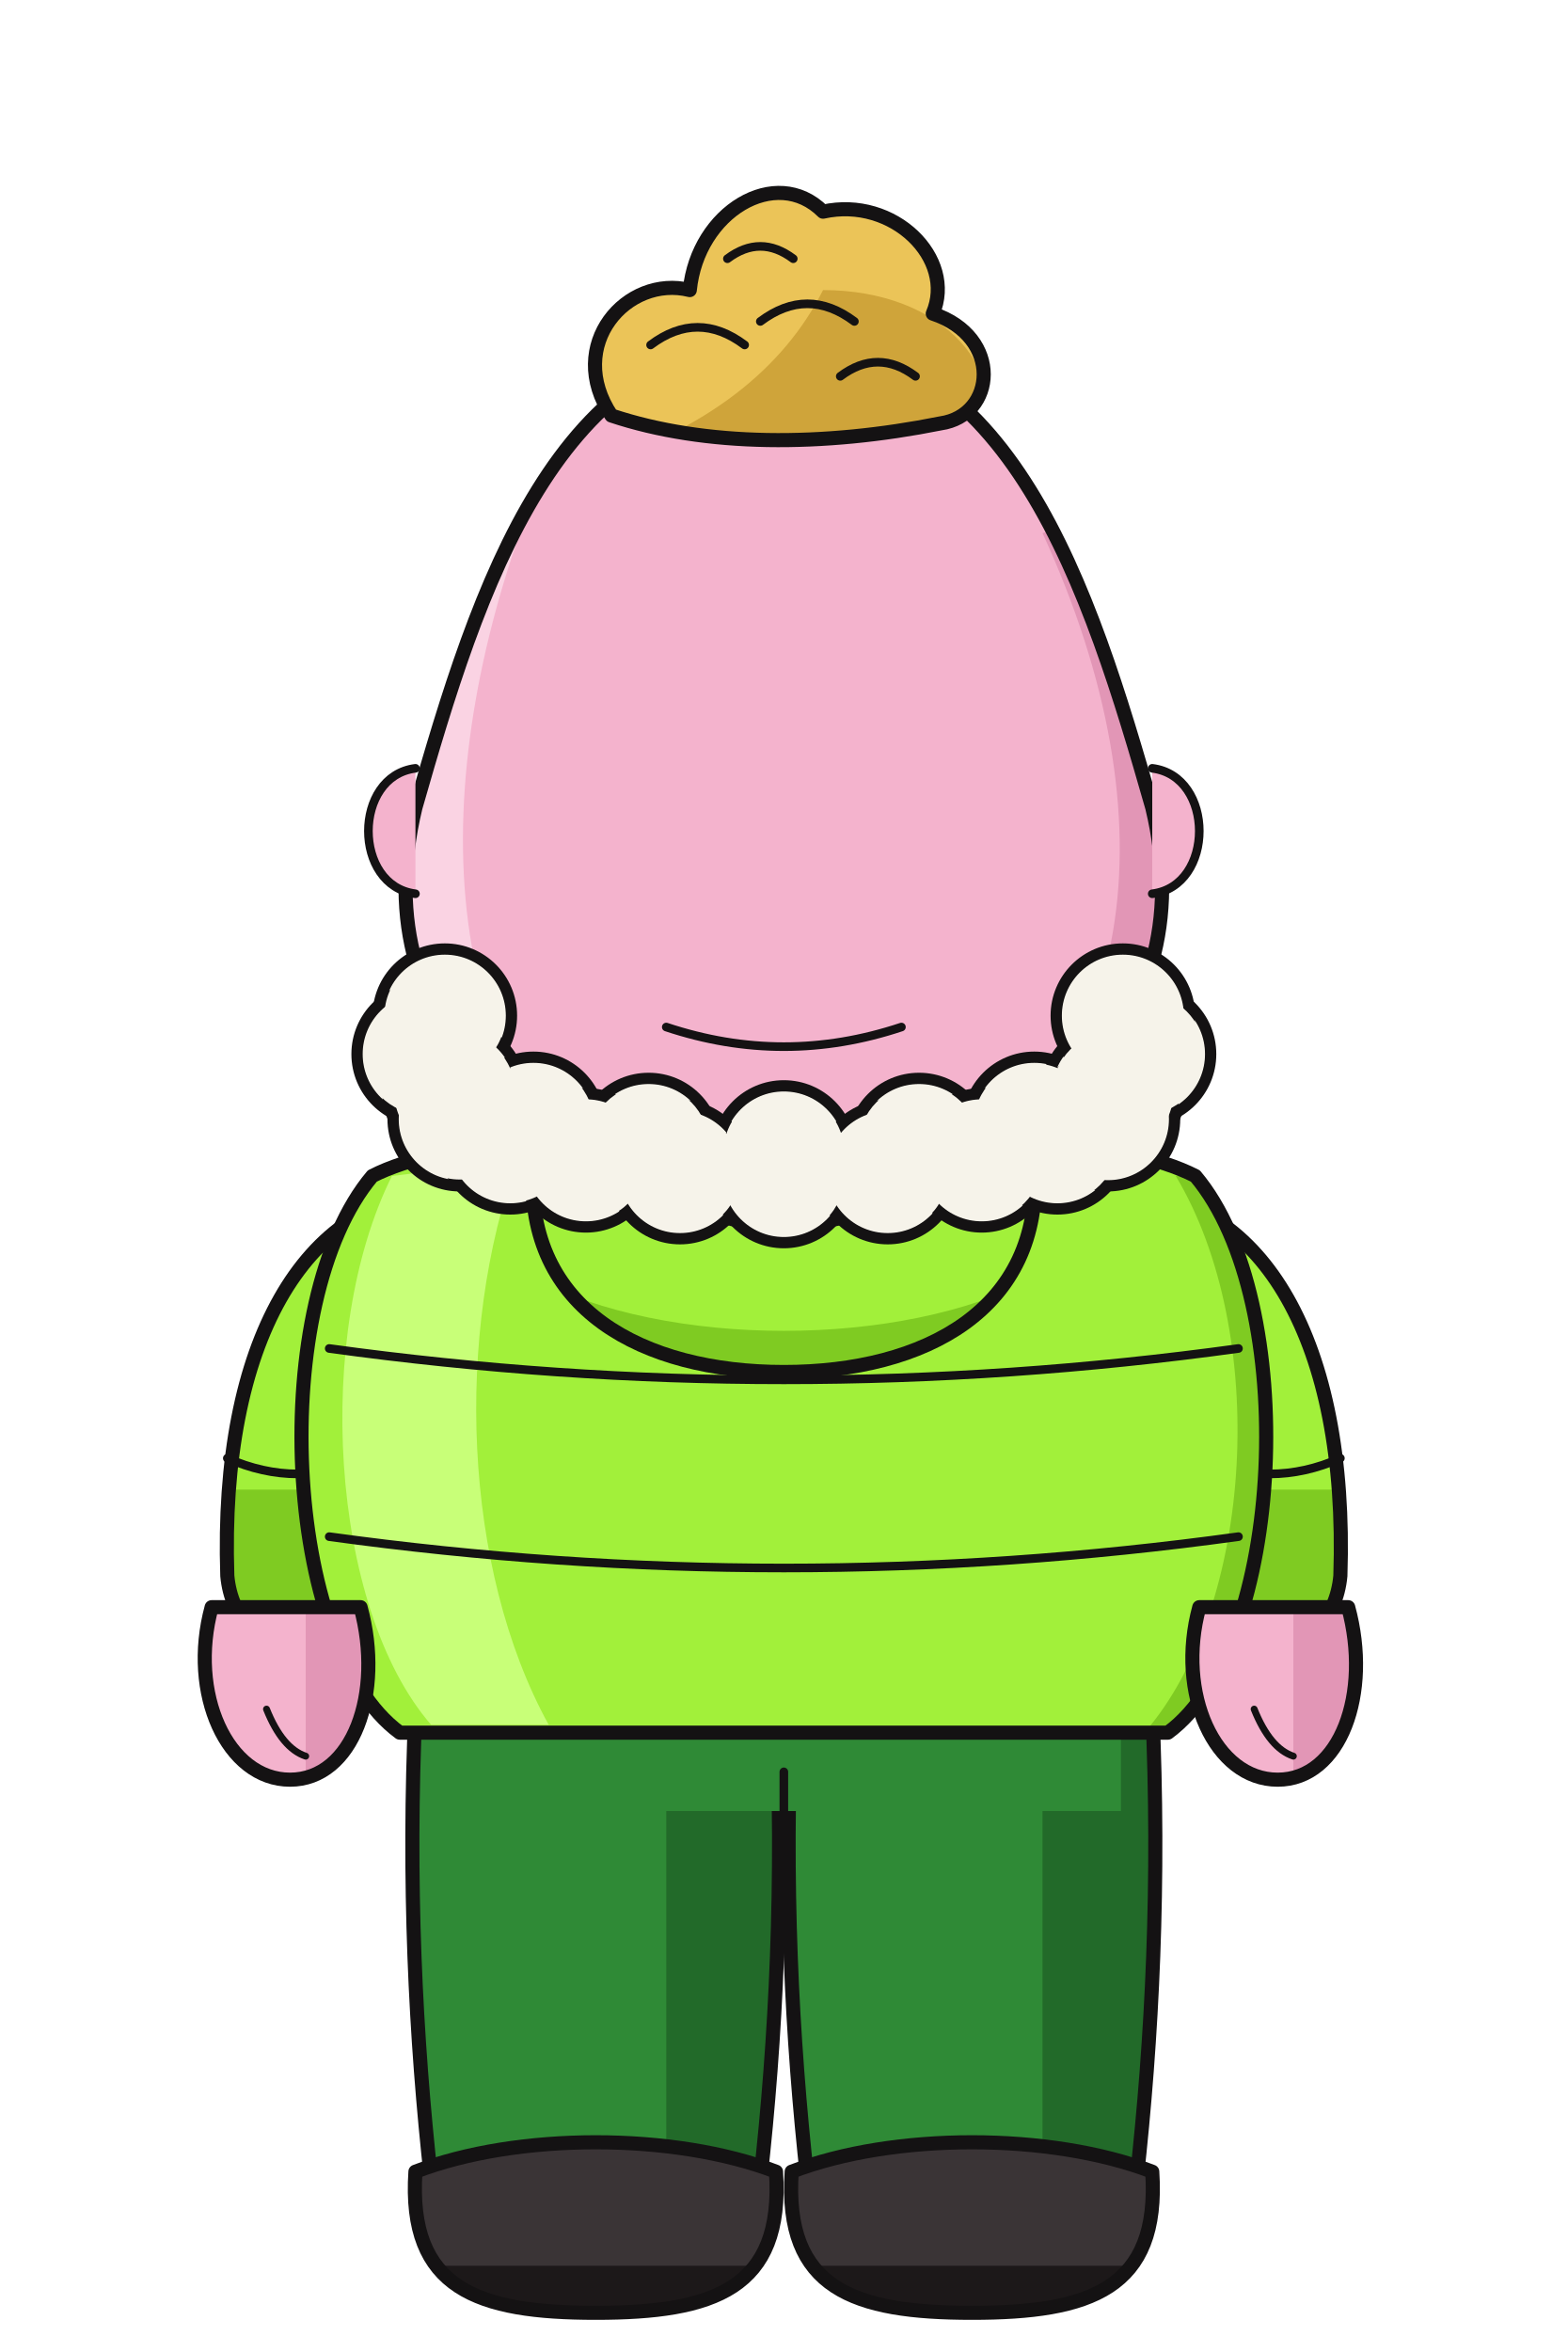
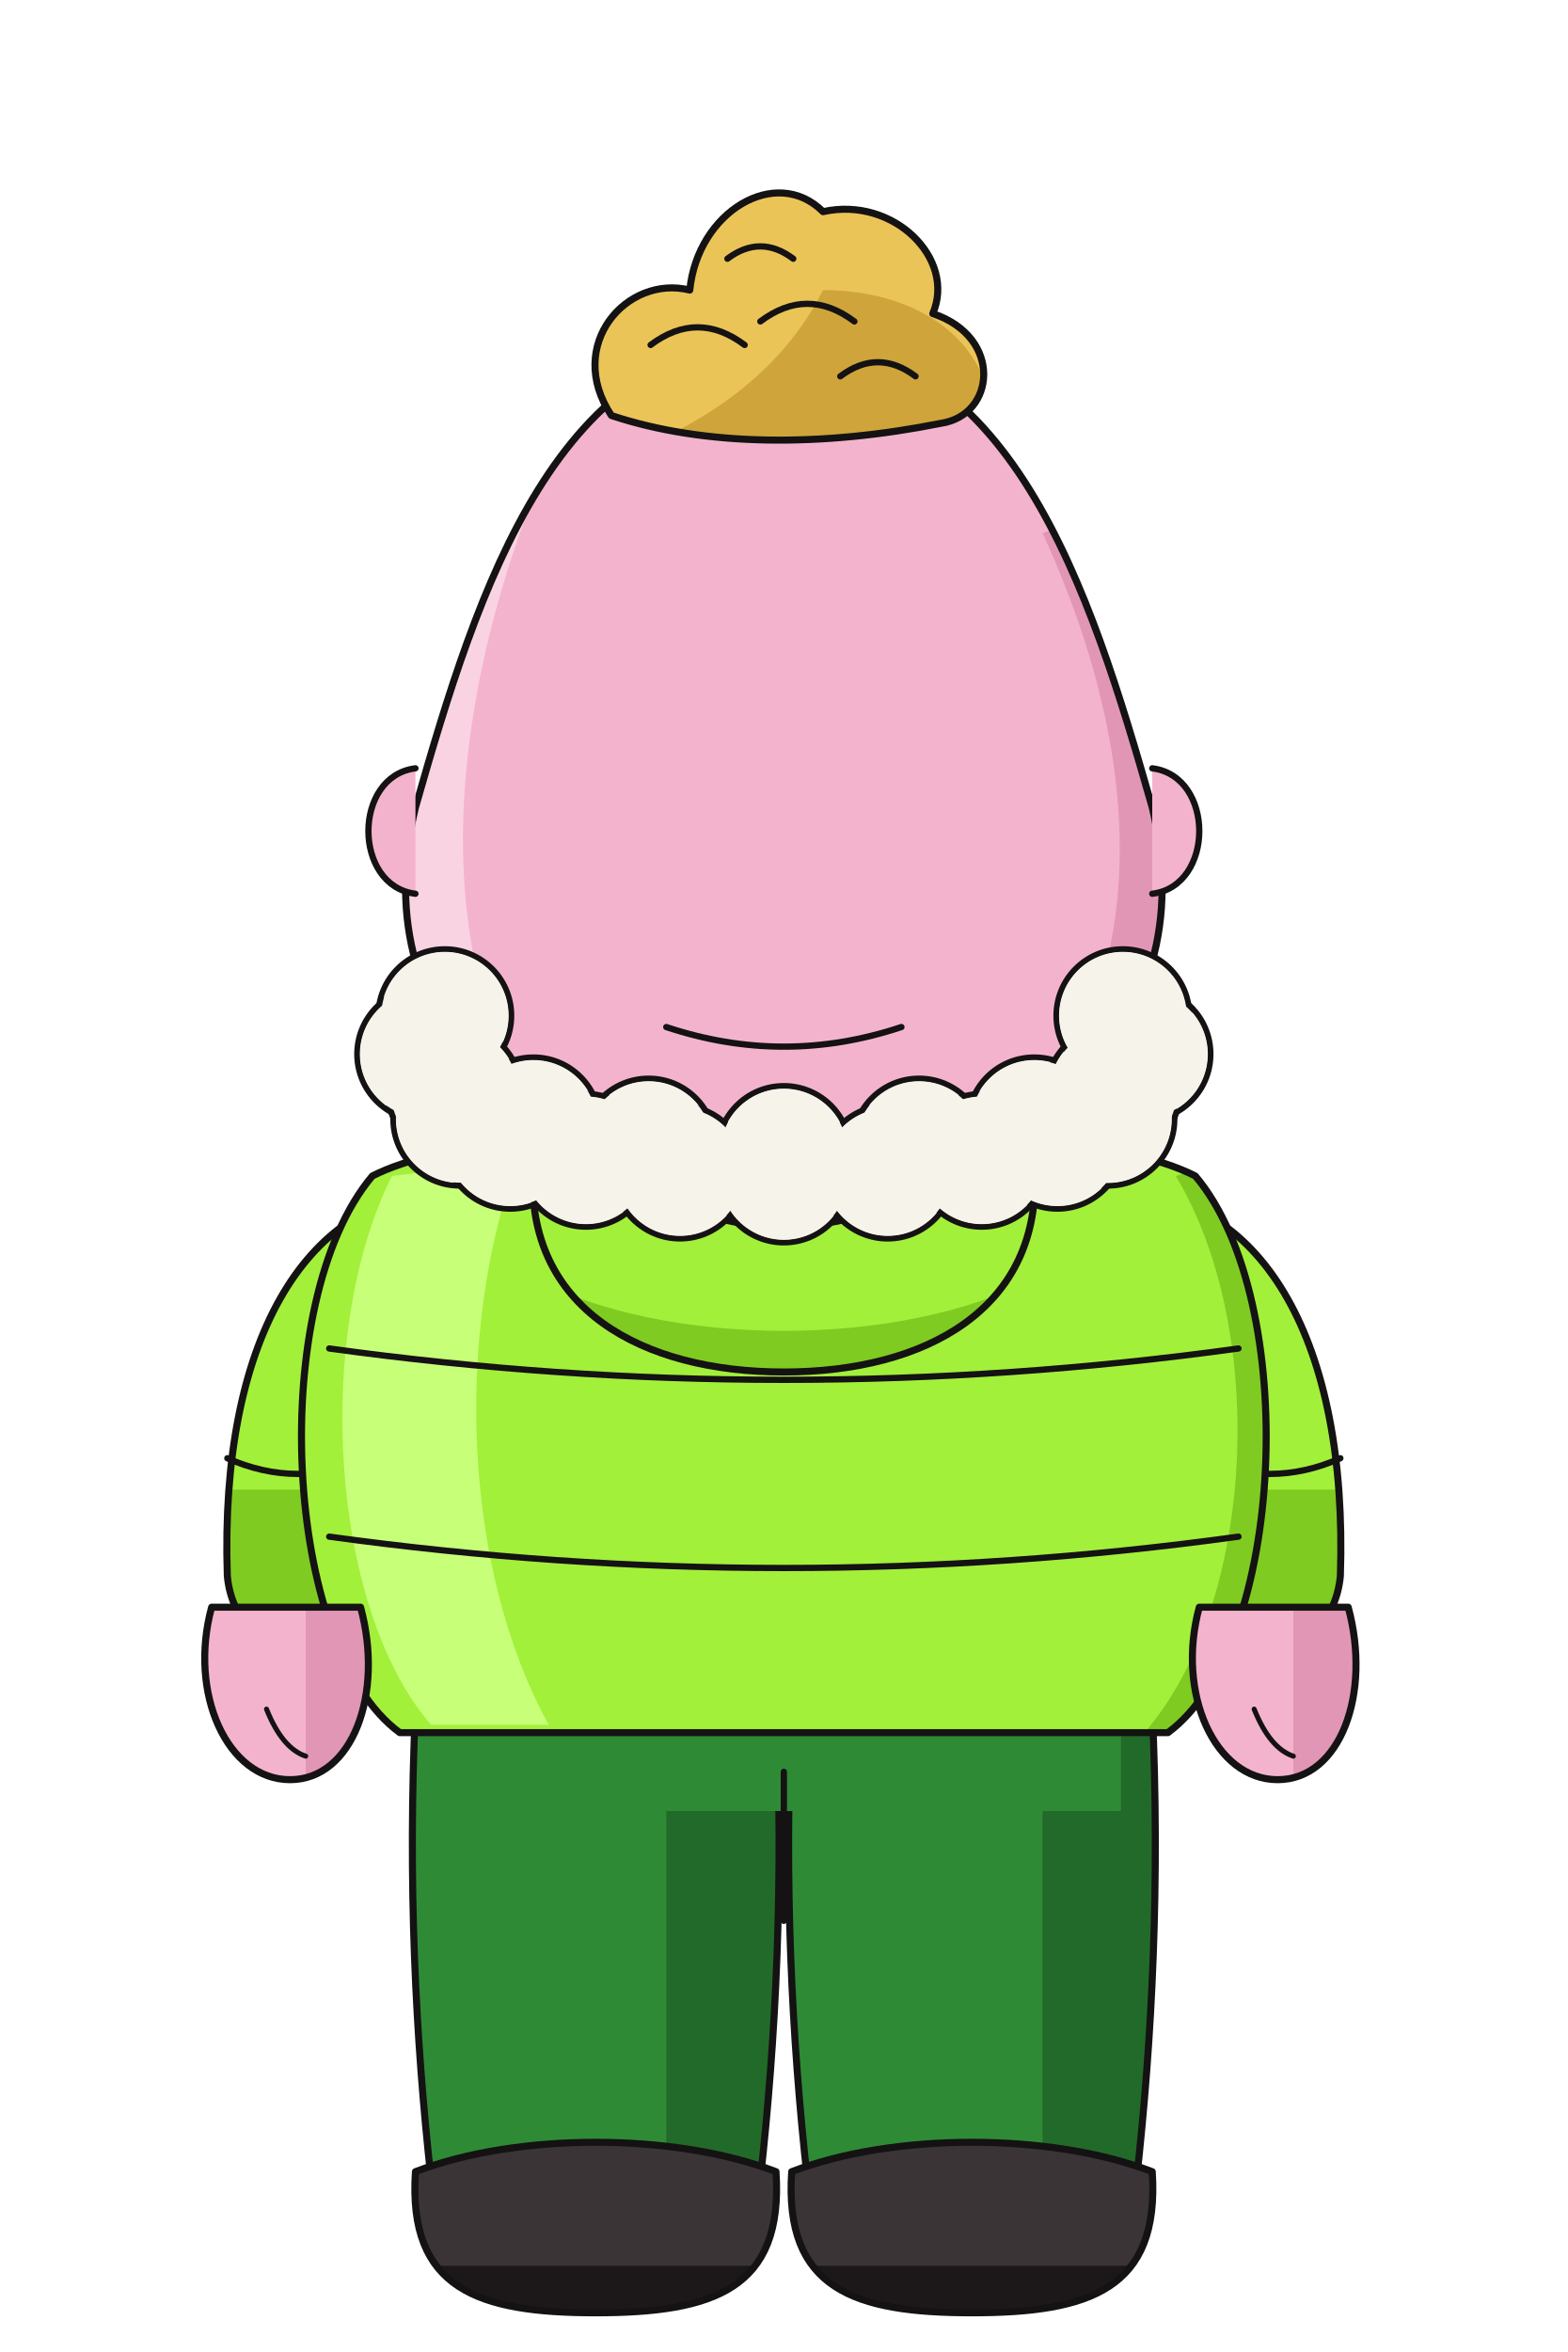
<svg xmlns="http://www.w3.org/2000/svg" width="800" height="1200" viewBox="0 0 400 600">
  <defs>
    <clipPath id="c1">
      <path d="M106,436 L198,436 C200,480 198,520 194,556.0 L110,556.0 C106,520 104,480 106,436 Z" />
    </clipPath>
    <clipPath id="c2">
      <path d="M106,554.0 C104,584.0 122,590.0 152,590.0 C182,590.0 200,584.0 198,554.0 C172,544.0 132,544.0 106,554.0 Z" />
    </clipPath>
    <clipPath id="c3">
      <path d="M202,436 L294,436 C296,480 294,520 290,556.0 L206,556.0 C202,520 200,480 202,436 Z" />
    </clipPath>
    <clipPath id="c4">
      <path d="M202,554.0 C200,584.0 218,590.0 248,590.0 C278,590.0 296,584.0 294,554.0 C268,544.0 228,544.0 202,554.0 Z" />
    </clipPath>
    <clipPath id="c5">
      <path d="M112,304 C78,306 56,342 58,402 C60,424 88,430 96,414 C100,376 106,342 118,318 Z" />
    </clipPath>
    <clipPath id="c6">
      <path d="M 288.0,304.0 C 322.0,306.0 344.0,342.0 342.0,402.0 C 340.0,424.0 312.0,430.0 304.0,414.0 C 300.0,376.0 294.0,342.0 282.0,318.0 Z" />
    </clipPath>
    <clipPath id="c7">
      <path d="M95,300 C68,332 72,420 102,442 L298,442 C328,420 332,332 305,300 C270,282 130,282 95,300 Z" />
    </clipPath>
    <clipPath id="c8">
      <path d="M136,298 C134,268 266,268 264,298 C266,334 236,350 200,350 C164,350 134,334 136,298 Z" />
    </clipPath>
    <clipPath id="c9">
      <path d="M200,86 C258,86 278,150 294,206 C308,264 262,302 200,302 C138,302 92,264 106,206 C122,150 142,86 200,86 Z" />
    </clipPath>
    <clipPath id="c10">
      <path d="M156.0,106 C144.0,88 160.0,70 176.0,74 C178.0,54 198.0,42 210.0,54 C228.0,50 244.0,66 238.0,80 C256.0,86 254.0,106 240.0,108 C210.0,114 180.0,114 156.0,106 Z" />
    </clipPath>
    <clipPath id="c11">
      <path d="M54,410.0 C48,432.0 58,454.0 74,454.0 C90,454.0 98,432.0 92,410.0 Z" />
    </clipPath>
    <clipPath id="c12">
      <path d="M306,410.0 C300,432.0 310,454.0 326,454.0 C342,454.0 350,432.0 344,410.0 Z" />
    </clipPath>
  </defs>
  <path d="M106,436 L198,436 C200,480 198,520 194,556.0 L110,556.0 C106,520 104,480 106,436 Z" fill="#2F8A36" />
  <g clip-path="url(#c1)">
    <path d="M170,430 L212,430 L212,566.0 L170,566.0 Z" fill="#226A29" />
  </g>
-   <path d="M106,436 L198,436 C200,480 198,520 194,556.0 L110,556.0 C106,520 104,480 106,436 Z" fill="none" stroke="#141213" stroke-width="3.6" stroke-linejoin="round" stroke-linecap="round" />
+   <path d="M106,436 L198,436 C200,480 198,520 194,556.0 L110,556.0 C106,520 104,480 106,436 Z" fill="none" stroke="#141213" stroke-width="1.8" stroke-linejoin="round" stroke-linecap="round" />
  <path d="M106,554.0 C104,584.0 122,590.0 152,590.0 C182,590.0 200,584.0 198,554.0 C172,544.0 132,544.0 106,554.0 Z" fill="#3A3436" />
  <g clip-path="url(#c2)">
    <path d="M92,578.0 L212,578.0 L212,598.0 L92,598.0 Z" fill="#1C1819" />
  </g>
-   <path d="M106,554.0 C104,584.0 122,590.0 152,590.0 C182,590.0 200,584.0 198,554.0 C172,544.0 132,544.0 106,554.0 Z" fill="none" stroke="#141213" stroke-width="3.6" stroke-linejoin="round" stroke-linecap="round" />
+   <path d="M106,554.0 C104,584.0 122,590.0 152,590.0 C182,590.0 200,584.0 198,554.0 C172,544.0 132,544.0 106,554.0 Z" fill="none" stroke="#141213" stroke-width="1.8" stroke-linejoin="round" stroke-linecap="round" />
  <path d="M202,436 L294,436 C296,480 294,520 290,556.0 L206,556.0 C202,520 200,480 202,436 Z" fill="#2F8A36" />
  <g clip-path="url(#c3)">
    <path d="M266,430 L308,430 L308,566.0 L266,566.0 Z" fill="#226A29" />
  </g>
-   <path d="M202,436 L294,436 C296,480 294,520 290,556.0 L206,556.0 C202,520 200,480 202,436 Z" fill="none" stroke="#141213" stroke-width="3.6" stroke-linejoin="round" stroke-linecap="round" />
+   <path d="M202,436 L294,436 C296,480 294,520 290,556.0 L206,556.0 C202,520 200,480 202,436 Z" fill="none" stroke="#141213" stroke-width="1.8" stroke-linejoin="round" stroke-linecap="round" />
  <path d="M202,554.0 C200,584.0 218,590.0 248,590.0 C278,590.0 296,584.0 294,554.0 C268,544.0 228,544.0 202,554.0 Z" fill="#3A3436" />
  <g clip-path="url(#c4)">
    <path d="M188,578.0 L308,578.0 L308,598.0 L188,598.0 Z" fill="#1C1819" />
  </g>
-   <path d="M202,554.0 C200,584.0 218,590.0 248,590.0 C278,590.0 296,584.0 294,554.0 C268,544.0 228,544.0 202,554.0 Z" fill="none" stroke="#141213" stroke-width="3.6" stroke-linejoin="round" stroke-linecap="round" />
+   <path d="M202,554.0 C200,584.0 218,590.0 248,590.0 C278,590.0 296,584.0 294,554.0 C268,544.0 228,544.0 202,554.0 Z" fill="none" stroke="#141213" stroke-width="1.8" stroke-linejoin="round" stroke-linecap="round" />
  <path d="M114,436 L286,436 L286,462 L114,462 Z" fill="#2F8A36" />
-   <path d="M200,452 L200,490" fill="none" stroke="#141213" stroke-width="2.2" stroke-linejoin="round" stroke-linecap="round" />
+   <path d="M200,452 L200,490" fill="none" stroke="#141213" stroke-width="1.6" stroke-linejoin="round" stroke-linecap="round" />
  <g transform="translate(0,0.0)">
    <g transform="translate(0,0.0)">
      <path d="M112,304 C78,306 56,342 58,402 C60,424 88,430 96,414 C100,376 106,342 118,318 Z" fill="#A2F03A" />
      <g clip-path="url(#c5)">
        <path d="M0,380 L400,380 L400,440 L0,440 Z" fill="#7FCB22" />
      </g>
-       <path d="M112,304 C78,306 56,342 58,402 C60,424 88,430 96,414 C100,376 106,342 118,318 Z" fill="none" stroke="#141213" stroke-width="3.6" stroke-linejoin="round" stroke-linecap="round" />
-       <path d="M58,372 Q76,380 94,372" fill="none" stroke="#141213" stroke-width="2.2" stroke-linejoin="round" stroke-linecap="round" />
+       <path d="M112,304 C78,306 56,342 58,402 C60,424 88,430 96,414 C100,376 106,342 118,318 Z" fill="none" stroke="#141213" stroke-width="1.8" stroke-linejoin="round" stroke-linecap="round" />
+       <path d="M58,372 Q76,380 94,372" fill="none" stroke="#141213" stroke-width="1.6" stroke-linejoin="round" stroke-linecap="round" />
    </g>
    <g transform="translate(0,-0.0)">
      <path d="M 288.0,304.0 C 322.0,306.0 344.0,342.0 342.0,402.0 C 340.0,424.0 312.0,430.0 304.0,414.0 C 300.0,376.0 294.0,342.0 282.0,318.0 Z" fill="#A2F03A" />
      <g clip-path="url(#c6)">
        <path d="M0,380 L400,380 L400,440 L0,440 Z" fill="#7FCB22" />
      </g>
-       <path d="M 288.0,304.0 C 322.0,306.0 344.0,342.0 342.0,402.0 C 340.0,424.0 312.0,430.0 304.0,414.0 C 300.0,376.0 294.0,342.0 282.0,318.0 Z" fill="none" stroke="#141213" stroke-width="3.6" stroke-linejoin="round" stroke-linecap="round" />
-       <path d="M306,372 Q324,380 342,372" fill="none" stroke="#141213" stroke-width="2.2" stroke-linejoin="round" stroke-linecap="round" />
+       <path d="M 288.0,304.0 C 322.0,306.0 344.0,342.0 342.0,402.0 C 340.0,424.0 312.0,430.0 304.0,414.0 C 300.0,376.0 294.0,342.0 282.0,318.0 Z" fill="none" stroke="#141213" stroke-width="1.8" stroke-linejoin="round" stroke-linecap="round" />
+       <path d="M306,372 Q324,380 342,372" fill="none" stroke="#141213" stroke-width="1.6" stroke-linejoin="round" stroke-linecap="round" />
    </g>
    <path d="M95,300 C68,332 72,420 102,442 L298,442 C328,420 332,332 305,300 C270,282 130,282 95,300 Z" fill="#A2F03A" />
    <g clip-path="url(#c7)">
      <path d="M300,300 C324,340 320,410 292,442 L330,442 L330,290 Z" fill="#7FCB22" />
    </g>
    <g clip-path="url(#c7)">
      <path d="M100,300 C80,340 84,410 110,440 L140,440 C118,400 116,340 132,296 Z" fill="#C8FF78" />
    </g>
-     <path d="M95,300 C68,332 72,420 102,442 L298,442 C328,420 332,332 305,300 C270,282 130,282 95,300 Z" fill="none" stroke="#141213" stroke-width="3.6" stroke-linejoin="round" stroke-linecap="round" />
-     <path d="M84,344 Q200,360 316,344" fill="none" stroke="#141213" stroke-width="2.2" stroke-linejoin="round" stroke-linecap="round" />
-     <path d="M84,392 Q200,408 316,392" fill="none" stroke="#141213" stroke-width="2.2" stroke-linejoin="round" stroke-linecap="round" />
+     <path d="M95,300 C68,332 72,420 102,442 L298,442 C328,420 332,332 305,300 C270,282 130,282 95,300 Z" fill="none" stroke="#141213" stroke-width="1.8" stroke-linejoin="round" stroke-linecap="round" />
+     <path d="M84,344 Q200,360 316,344" fill="none" stroke="#141213" stroke-width="1.6" stroke-linejoin="round" stroke-linecap="round" />
+     <path d="M84,392 Q200,408 316,392" fill="none" stroke="#141213" stroke-width="1.6" stroke-linejoin="round" stroke-linecap="round" />
    <path d="M136,298 C134,268 266,268 264,298 C266,334 236,350 200,350 C164,350 134,334 136,298 Z" fill="#A2F03A" />
    <g clip-path="url(#c8)">
      <path d="M136,326 C170,344 230,344 264,326 L264,360 L136,360 Z" fill="#7FCB22" />
    </g>
-     <path d="M136,298 C134,268 266,268 264,298 C266,334 236,350 200,350 C164,350 134,334 136,298 Z" fill="none" stroke="#141213" stroke-width="3.6" stroke-linejoin="round" stroke-linecap="round" />
-     <path d="M158,300 Q200,326 242,300" fill="none" stroke="#141213" stroke-width="2.2" stroke-linejoin="round" stroke-linecap="round" />
+     <path d="M136,298 C134,268 266,268 264,298 C266,334 236,350 200,350 C164,350 134,334 136,298 Z" fill="none" stroke="#141213" stroke-width="1.8" stroke-linejoin="round" stroke-linecap="round" />
+     <path d="M158,300 Q200,326 242,300" fill="none" stroke="#141213" stroke-width="1.6" stroke-linejoin="round" stroke-linecap="round" />
    <path d="M200,86 C258,86 278,150 294,206 C308,264 262,302 200,302 C138,302 92,264 106,206 C122,150 142,86 200,86 Z" fill="#F4B3CD" />
    <g clip-path="url(#c9)">
      <path d="M266,136 C300,210 290,276 236,306 L312,306 L312,120 Z" fill="#E296B6" />
    </g>
    <g clip-path="url(#c9)">
      <path d="M146,104 C114,170 104,250 146,296 L96,306 L90,96 Z" fill="#FAD3E3" />
    </g>
-     <path d="M200,86 C258,86 278,150 294,206 C308,264 262,302 200,302 C138,302 92,264 106,206 C122,150 142,86 200,86 Z" fill="none" stroke="#141213" stroke-width="3.6" stroke-linejoin="round" stroke-linecap="round" />
-     <path d="M170,262 Q200,272 230,262" fill="none" stroke="#141213" stroke-width="2.2" stroke-linejoin="round" stroke-linecap="round" />
-     <path d="M106,196 C90,198 90,226 106,228" fill="#F4B3CD" stroke="#141213" stroke-width="2.2" stroke-linejoin="round" stroke-linecap="round" />
-     <path d="M294,196 C310,198 310,226 294,228" fill="#F4B3CD" stroke="#141213" stroke-width="2.2" stroke-linejoin="round" stroke-linecap="round" />
-     <ellipse cx="113.5" cy="259.1" rx="17.0" ry="17.0" fill="#F6F3EA" stroke="#141213" stroke-width="2.88" />
-     <ellipse cx="108.1" cy="268.9" rx="17.0" ry="17.0" fill="#F6F3EA" stroke="#141213" stroke-width="2.88" />
-     <ellipse cx="116.0" cy="278.6" rx="17.0" ry="17.0" fill="#F6F3EA" stroke="#141213" stroke-width="2.88" />
-     <ellipse cx="136.1" cy="286.7" rx="17.0" ry="17.0" fill="#F6F3EA" stroke="#141213" stroke-width="2.88" />
-     <ellipse cx="165.5" cy="292.1" rx="17.0" ry="17.0" fill="#F6F3EA" stroke="#141213" stroke-width="2.88" />
-     <ellipse cx="200.0" cy="294.0" rx="17.0" ry="17.0" fill="#F6F3EA" stroke="#141213" stroke-width="2.88" />
-     <ellipse cx="234.5" cy="292.1" rx="17.0" ry="17.0" fill="#F6F3EA" stroke="#141213" stroke-width="2.88" />
-     <ellipse cx="263.9" cy="286.7" rx="17.0" ry="17.0" fill="#F6F3EA" stroke="#141213" stroke-width="2.88" />
-     <ellipse cx="284.0" cy="278.6" rx="17.0" ry="17.0" fill="#F6F3EA" stroke="#141213" stroke-width="2.88" />
-     <ellipse cx="291.9" cy="268.9" rx="17.0" ry="17.0" fill="#F6F3EA" stroke="#141213" stroke-width="2.88" />
-     <ellipse cx="286.5" cy="259.1" rx="17.0" ry="17.0" fill="#F6F3EA" stroke="#141213" stroke-width="2.88" />
-     <ellipse cx="117.3" cy="285.5" rx="17.0" ry="17.0" fill="#F6F3EA" stroke="#141213" stroke-width="2.88" />
-     <ellipse cx="130.2" cy="291.4" rx="17.0" ry="17.0" fill="#F6F3EA" stroke="#141213" stroke-width="2.88" />
-     <ellipse cx="149.5" cy="296.0" rx="17.0" ry="17.0" fill="#F6F3EA" stroke="#141213" stroke-width="2.88" />
-     <ellipse cx="173.5" cy="299.0" rx="17.0" ry="17.0" fill="#F6F3EA" stroke="#141213" stroke-width="2.88" />
-     <ellipse cx="200.0" cy="300.0" rx="17.0" ry="17.0" fill="#F6F3EA" stroke="#141213" stroke-width="2.88" />
-     <ellipse cx="226.5" cy="299.0" rx="17.0" ry="17.0" fill="#F6F3EA" stroke="#141213" stroke-width="2.88" />
-     <ellipse cx="250.5" cy="296.0" rx="17.0" ry="17.0" fill="#F6F3EA" stroke="#141213" stroke-width="2.88" />
-     <ellipse cx="269.8" cy="291.4" rx="17.0" ry="17.0" fill="#F6F3EA" stroke="#141213" stroke-width="2.88" />
-     <ellipse cx="282.7" cy="285.5" rx="17.0" ry="17.0" fill="#F6F3EA" stroke="#141213" stroke-width="2.88" />
-     <ellipse cx="113.5" cy="259.1" rx="15.4" ry="15.4" fill="#F6F3EA" />
-     <ellipse cx="108.1" cy="268.9" rx="15.4" ry="15.4" fill="#F6F3EA" />
-     <ellipse cx="116.0" cy="278.6" rx="15.4" ry="15.4" fill="#F6F3EA" />
-     <ellipse cx="136.1" cy="286.7" rx="15.4" ry="15.4" fill="#F6F3EA" />
-     <ellipse cx="165.5" cy="292.1" rx="15.4" ry="15.4" fill="#F6F3EA" />
-     <ellipse cx="200.0" cy="294.0" rx="15.4" ry="15.4" fill="#F6F3EA" />
-     <ellipse cx="234.5" cy="292.1" rx="15.4" ry="15.4" fill="#F6F3EA" />
-     <ellipse cx="263.9" cy="286.7" rx="15.4" ry="15.4" fill="#F6F3EA" />
-     <ellipse cx="284.0" cy="278.6" rx="15.4" ry="15.4" fill="#F6F3EA" />
-     <ellipse cx="291.9" cy="268.9" rx="15.4" ry="15.4" fill="#F6F3EA" />
-     <ellipse cx="286.5" cy="259.1" rx="15.4" ry="15.4" fill="#F6F3EA" />
-     <ellipse cx="117.3" cy="285.5" rx="15.4" ry="15.4" fill="#F6F3EA" />
-     <ellipse cx="130.2" cy="291.4" rx="15.4" ry="15.4" fill="#F6F3EA" />
-     <ellipse cx="149.5" cy="296.0" rx="15.4" ry="15.4" fill="#F6F3EA" />
-     <ellipse cx="173.5" cy="299.0" rx="15.4" ry="15.4" fill="#F6F3EA" />
-     <ellipse cx="200.0" cy="300.0" rx="15.4" ry="15.4" fill="#F6F3EA" />
-     <ellipse cx="226.5" cy="299.0" rx="15.4" ry="15.4" fill="#F6F3EA" />
-     <ellipse cx="250.5" cy="296.0" rx="15.4" ry="15.4" fill="#F6F3EA" />
-     <ellipse cx="269.8" cy="291.4" rx="15.4" ry="15.4" fill="#F6F3EA" />
-     <ellipse cx="282.7" cy="285.5" rx="15.4" ry="15.4" fill="#F6F3EA" />
+     <path d="M200,86 C258,86 278,150 294,206 C308,264 262,302 200,302 C138,302 92,264 106,206 C122,150 142,86 200,86 Z" fill="none" stroke="#141213" stroke-width="1.8" stroke-linejoin="round" stroke-linecap="round" />
+     <path d="M170,262 Q200,272 230,262" fill="none" stroke="#141213" stroke-width="1.6" stroke-linejoin="round" stroke-linecap="round" />
+     <path d="M106,196 C90,198 90,226 106,228" fill="#F4B3CD" stroke="#141213" stroke-width="1.6" stroke-linejoin="round" stroke-linecap="round" />
+     <path d="M294,196 C310,198 310,226 294,228" fill="#F4B3CD" stroke="#141213" stroke-width="1.6" stroke-linejoin="round" stroke-linecap="round" />
+     <ellipse cx="113.5" cy="259.1" rx="17.0" ry="17.0" fill="#F6F3EA" stroke="#141213" stroke-width="1.44" />
+     <ellipse cx="108.1" cy="268.9" rx="17.0" ry="17.0" fill="#F6F3EA" stroke="#141213" stroke-width="1.44" />
+     <ellipse cx="116.0" cy="278.6" rx="17.0" ry="17.0" fill="#F6F3EA" stroke="#141213" stroke-width="1.44" />
+     <ellipse cx="136.1" cy="286.7" rx="17.0" ry="17.0" fill="#F6F3EA" stroke="#141213" stroke-width="1.44" />
+     <ellipse cx="165.5" cy="292.1" rx="17.0" ry="17.0" fill="#F6F3EA" stroke="#141213" stroke-width="1.44" />
+     <ellipse cx="200.0" cy="294.0" rx="17.0" ry="17.0" fill="#F6F3EA" stroke="#141213" stroke-width="1.44" />
+     <ellipse cx="234.5" cy="292.1" rx="17.0" ry="17.0" fill="#F6F3EA" stroke="#141213" stroke-width="1.44" />
+     <ellipse cx="263.9" cy="286.7" rx="17.0" ry="17.0" fill="#F6F3EA" stroke="#141213" stroke-width="1.44" />
+     <ellipse cx="284.0" cy="278.6" rx="17.0" ry="17.0" fill="#F6F3EA" stroke="#141213" stroke-width="1.44" />
+     <ellipse cx="291.9" cy="268.9" rx="17.0" ry="17.0" fill="#F6F3EA" stroke="#141213" stroke-width="1.44" />
+     <ellipse cx="286.5" cy="259.1" rx="17.0" ry="17.0" fill="#F6F3EA" stroke="#141213" stroke-width="1.44" />
+     <ellipse cx="117.3" cy="285.5" rx="17.0" ry="17.0" fill="#F6F3EA" stroke="#141213" stroke-width="1.44" />
+     <ellipse cx="130.2" cy="291.4" rx="17.0" ry="17.0" fill="#F6F3EA" stroke="#141213" stroke-width="1.44" />
+     <ellipse cx="149.5" cy="296.0" rx="17.0" ry="17.0" fill="#F6F3EA" stroke="#141213" stroke-width="1.44" />
+     <ellipse cx="173.5" cy="299.0" rx="17.0" ry="17.0" fill="#F6F3EA" stroke="#141213" stroke-width="1.44" />
+     <ellipse cx="200.0" cy="300.0" rx="17.0" ry="17.0" fill="#F6F3EA" stroke="#141213" stroke-width="1.44" />
+     <ellipse cx="226.5" cy="299.0" rx="17.0" ry="17.0" fill="#F6F3EA" stroke="#141213" stroke-width="1.44" />
+     <ellipse cx="250.5" cy="296.0" rx="17.0" ry="17.0" fill="#F6F3EA" stroke="#141213" stroke-width="1.44" />
+     <ellipse cx="269.8" cy="291.4" rx="17.0" ry="17.0" fill="#F6F3EA" stroke="#141213" stroke-width="1.44" />
+     <ellipse cx="282.7" cy="285.5" rx="17.0" ry="17.0" fill="#F6F3EA" stroke="#141213" stroke-width="1.44" />
+     <ellipse cx="113.5" cy="259.1" rx="16.2" ry="16.2" fill="#F6F3EA" />
+     <ellipse cx="108.1" cy="268.9" rx="16.2" ry="16.2" fill="#F6F3EA" />
+     <ellipse cx="116.0" cy="278.6" rx="16.2" ry="16.2" fill="#F6F3EA" />
+     <ellipse cx="136.1" cy="286.7" rx="16.2" ry="16.2" fill="#F6F3EA" />
+     <ellipse cx="165.5" cy="292.1" rx="16.2" ry="16.2" fill="#F6F3EA" />
+     <ellipse cx="200.0" cy="294.0" rx="16.2" ry="16.2" fill="#F6F3EA" />
+     <ellipse cx="234.5" cy="292.1" rx="16.2" ry="16.2" fill="#F6F3EA" />
+     <ellipse cx="263.9" cy="286.7" rx="16.2" ry="16.2" fill="#F6F3EA" />
+     <ellipse cx="284.0" cy="278.6" rx="16.2" ry="16.2" fill="#F6F3EA" />
+     <ellipse cx="291.9" cy="268.9" rx="16.2" ry="16.2" fill="#F6F3EA" />
+     <ellipse cx="286.5" cy="259.1" rx="16.2" ry="16.2" fill="#F6F3EA" />
+     <ellipse cx="117.3" cy="285.5" rx="16.2" ry="16.2" fill="#F6F3EA" />
+     <ellipse cx="130.2" cy="291.4" rx="16.2" ry="16.2" fill="#F6F3EA" />
+     <ellipse cx="149.5" cy="296.0" rx="16.2" ry="16.2" fill="#F6F3EA" />
+     <ellipse cx="173.5" cy="299.0" rx="16.2" ry="16.2" fill="#F6F3EA" />
+     <ellipse cx="200.0" cy="300.0" rx="16.2" ry="16.2" fill="#F6F3EA" />
+     <ellipse cx="226.5" cy="299.0" rx="16.2" ry="16.2" fill="#F6F3EA" />
+     <ellipse cx="250.5" cy="296.0" rx="16.2" ry="16.2" fill="#F6F3EA" />
+     <ellipse cx="269.8" cy="291.4" rx="16.2" ry="16.2" fill="#F6F3EA" />
+     <ellipse cx="282.7" cy="285.5" rx="16.2" ry="16.2" fill="#F6F3EA" />
    <path d="M156.0,106 C144.0,88 160.0,70 176.0,74 C178.0,54 198.0,42 210.0,54 C228.0,50 244.0,66 238.0,80 C256.0,86 254.0,106 240.0,108 C210.0,114 180.0,114 156.0,106 Z" fill="#EBC458" />
    <g clip-path="url(#c10)">
      <path d="M210.0,74 C240.0,74 260.0,94 250.0,119 L150.0,119 C180.0,110 200,94 210.0,74 Z" fill="#CFA43A" />
    </g>
-     <path d="M156.0,106 C144.0,88 160.0,70 176.0,74 C178.0,54 198.0,42 210.0,54 C228.0,50 244.0,66 238.0,80 C256.0,86 254.0,106 240.0,108 C210.0,114 180.0,114 156.0,106 Z" fill="none" stroke="#141213" stroke-width="3.6" stroke-linejoin="round" stroke-linecap="round" />
-     <path d="M166.0,88.0 Q178.0,79.0 190.0,88.0" fill="none" stroke="#141213" stroke-width="2.2" stroke-linejoin="round" stroke-linecap="round" />
-     <path d="M194.0,82.0 Q206.0,73.0 218.0,82.0" fill="none" stroke="#141213" stroke-width="2.2" stroke-linejoin="round" stroke-linecap="round" />
-     <path d="M185.6,66.0 Q194.0,59.7 202.4,66.0" fill="none" stroke="#141213" stroke-width="2.2" stroke-linejoin="round" stroke-linecap="round" />
-     <path d="M214.4,96.0 Q224.0,88.8 233.6,96.0" fill="none" stroke="#141213" stroke-width="2.2" stroke-linejoin="round" stroke-linecap="round" />
+     <path d="M156.0,106 C144.0,88 160.0,70 176.0,74 C178.0,54 198.0,42 210.0,54 C228.0,50 244.0,66 238.0,80 C256.0,86 254.0,106 240.0,108 C210.0,114 180.0,114 156.0,106 Z" fill="none" stroke="#141213" stroke-width="1.8" stroke-linejoin="round" stroke-linecap="round" />
+     <path d="M166.0,88.0 Q178.0,79.0 190.0,88.0" fill="none" stroke="#141213" stroke-width="1.6" stroke-linejoin="round" stroke-linecap="round" />
+     <path d="M194.0,82.0 Q206.0,73.0 218.0,82.0" fill="none" stroke="#141213" stroke-width="1.6" stroke-linejoin="round" stroke-linecap="round" />
+     <path d="M185.6,66.0 Q194.0,59.7 202.4,66.0" fill="none" stroke="#141213" stroke-width="1.6" stroke-linejoin="round" stroke-linecap="round" />
+     <path d="M214.4,96.0 Q224.0,88.8 233.6,96.0" fill="none" stroke="#141213" stroke-width="1.6" stroke-linejoin="round" stroke-linecap="round" />
    <path d="M54,410.0 C48,432.0 58,454.0 74,454.0 C90,454.0 98,432.0 92,410.0 Z" fill="#F4B3CD" />
    <g clip-path="url(#c11)">
      <path d="M78,408.0 L104,408.0 L104,458.0 L78,458.0 Z" fill="#E296B6" />
    </g>
-     <path d="M54,410.0 C48,432.0 58,454.0 74,454.0 C90,454.0 98,432.0 92,410.0 Z" fill="none" stroke="#141213" stroke-width="3.6" stroke-linejoin="round" stroke-linecap="round" />
-     <path d="M68,436.0 Q72,446.0 78,448.0" fill="none" stroke="#141213" stroke-width="1.76" stroke-linejoin="round" stroke-linecap="round" />
+     <path d="M54,410.0 C48,432.0 58,454.0 74,454.0 C90,454.0 98,432.0 92,410.0 Z" fill="none" stroke="#141213" stroke-width="1.8" stroke-linejoin="round" stroke-linecap="round" />
+     <path d="M68,436.0 Q72,446.0 78,448.0" fill="none" stroke="#141213" stroke-width="1.28" stroke-linejoin="round" stroke-linecap="round" />
    <path d="M306,410.0 C300,432.0 310,454.0 326,454.0 C342,454.0 350,432.0 344,410.0 Z" fill="#F4B3CD" />
    <g clip-path="url(#c12)">
      <path d="M330,408.0 L356,408.0 L356,458.0 L330,458.0 Z" fill="#E296B6" />
    </g>
-     <path d="M306,410.0 C300,432.0 310,454.0 326,454.0 C342,454.0 350,432.0 344,410.0 Z" fill="none" stroke="#141213" stroke-width="3.6" stroke-linejoin="round" stroke-linecap="round" />
-     <path d="M320,436.0 Q324,446.0 330,448.0" fill="none" stroke="#141213" stroke-width="1.76" stroke-linejoin="round" stroke-linecap="round" />
+     <path d="M306,410.0 C300,432.0 310,454.0 326,454.0 C342,454.0 350,432.0 344,410.0 Z" fill="none" stroke="#141213" stroke-width="1.8" stroke-linejoin="round" stroke-linecap="round" />
+     <path d="M320,436.0 Q324,446.0 330,448.0" fill="none" stroke="#141213" stroke-width="1.28" stroke-linejoin="round" stroke-linecap="round" />
  </g>
</svg>
